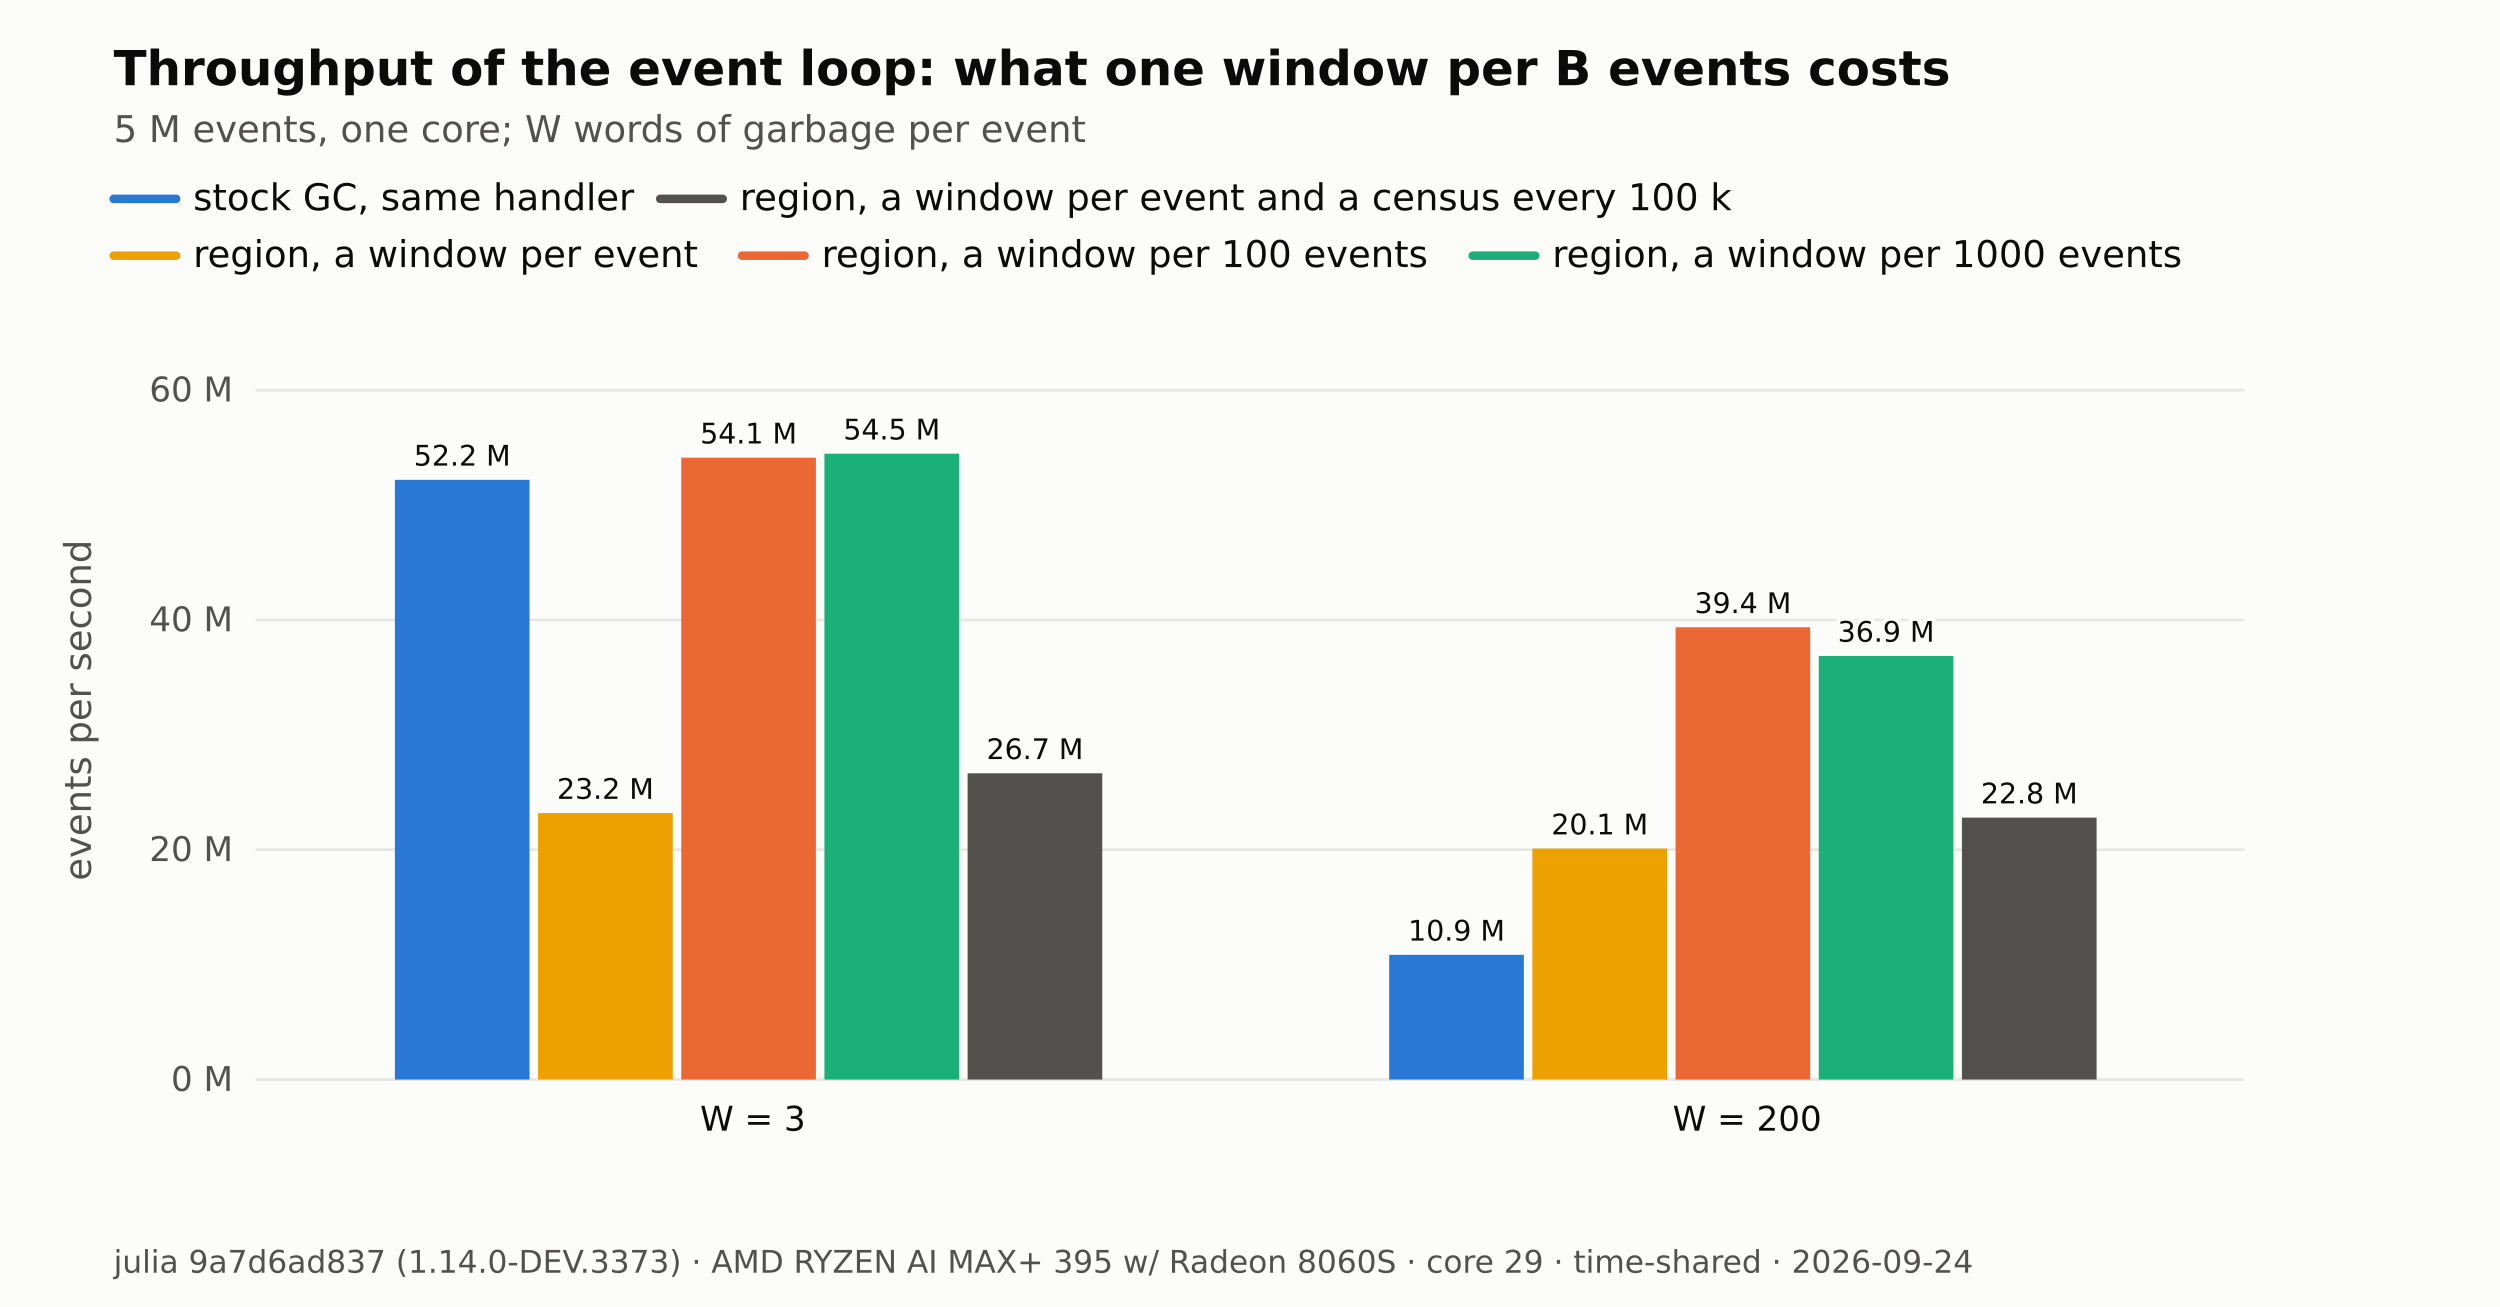
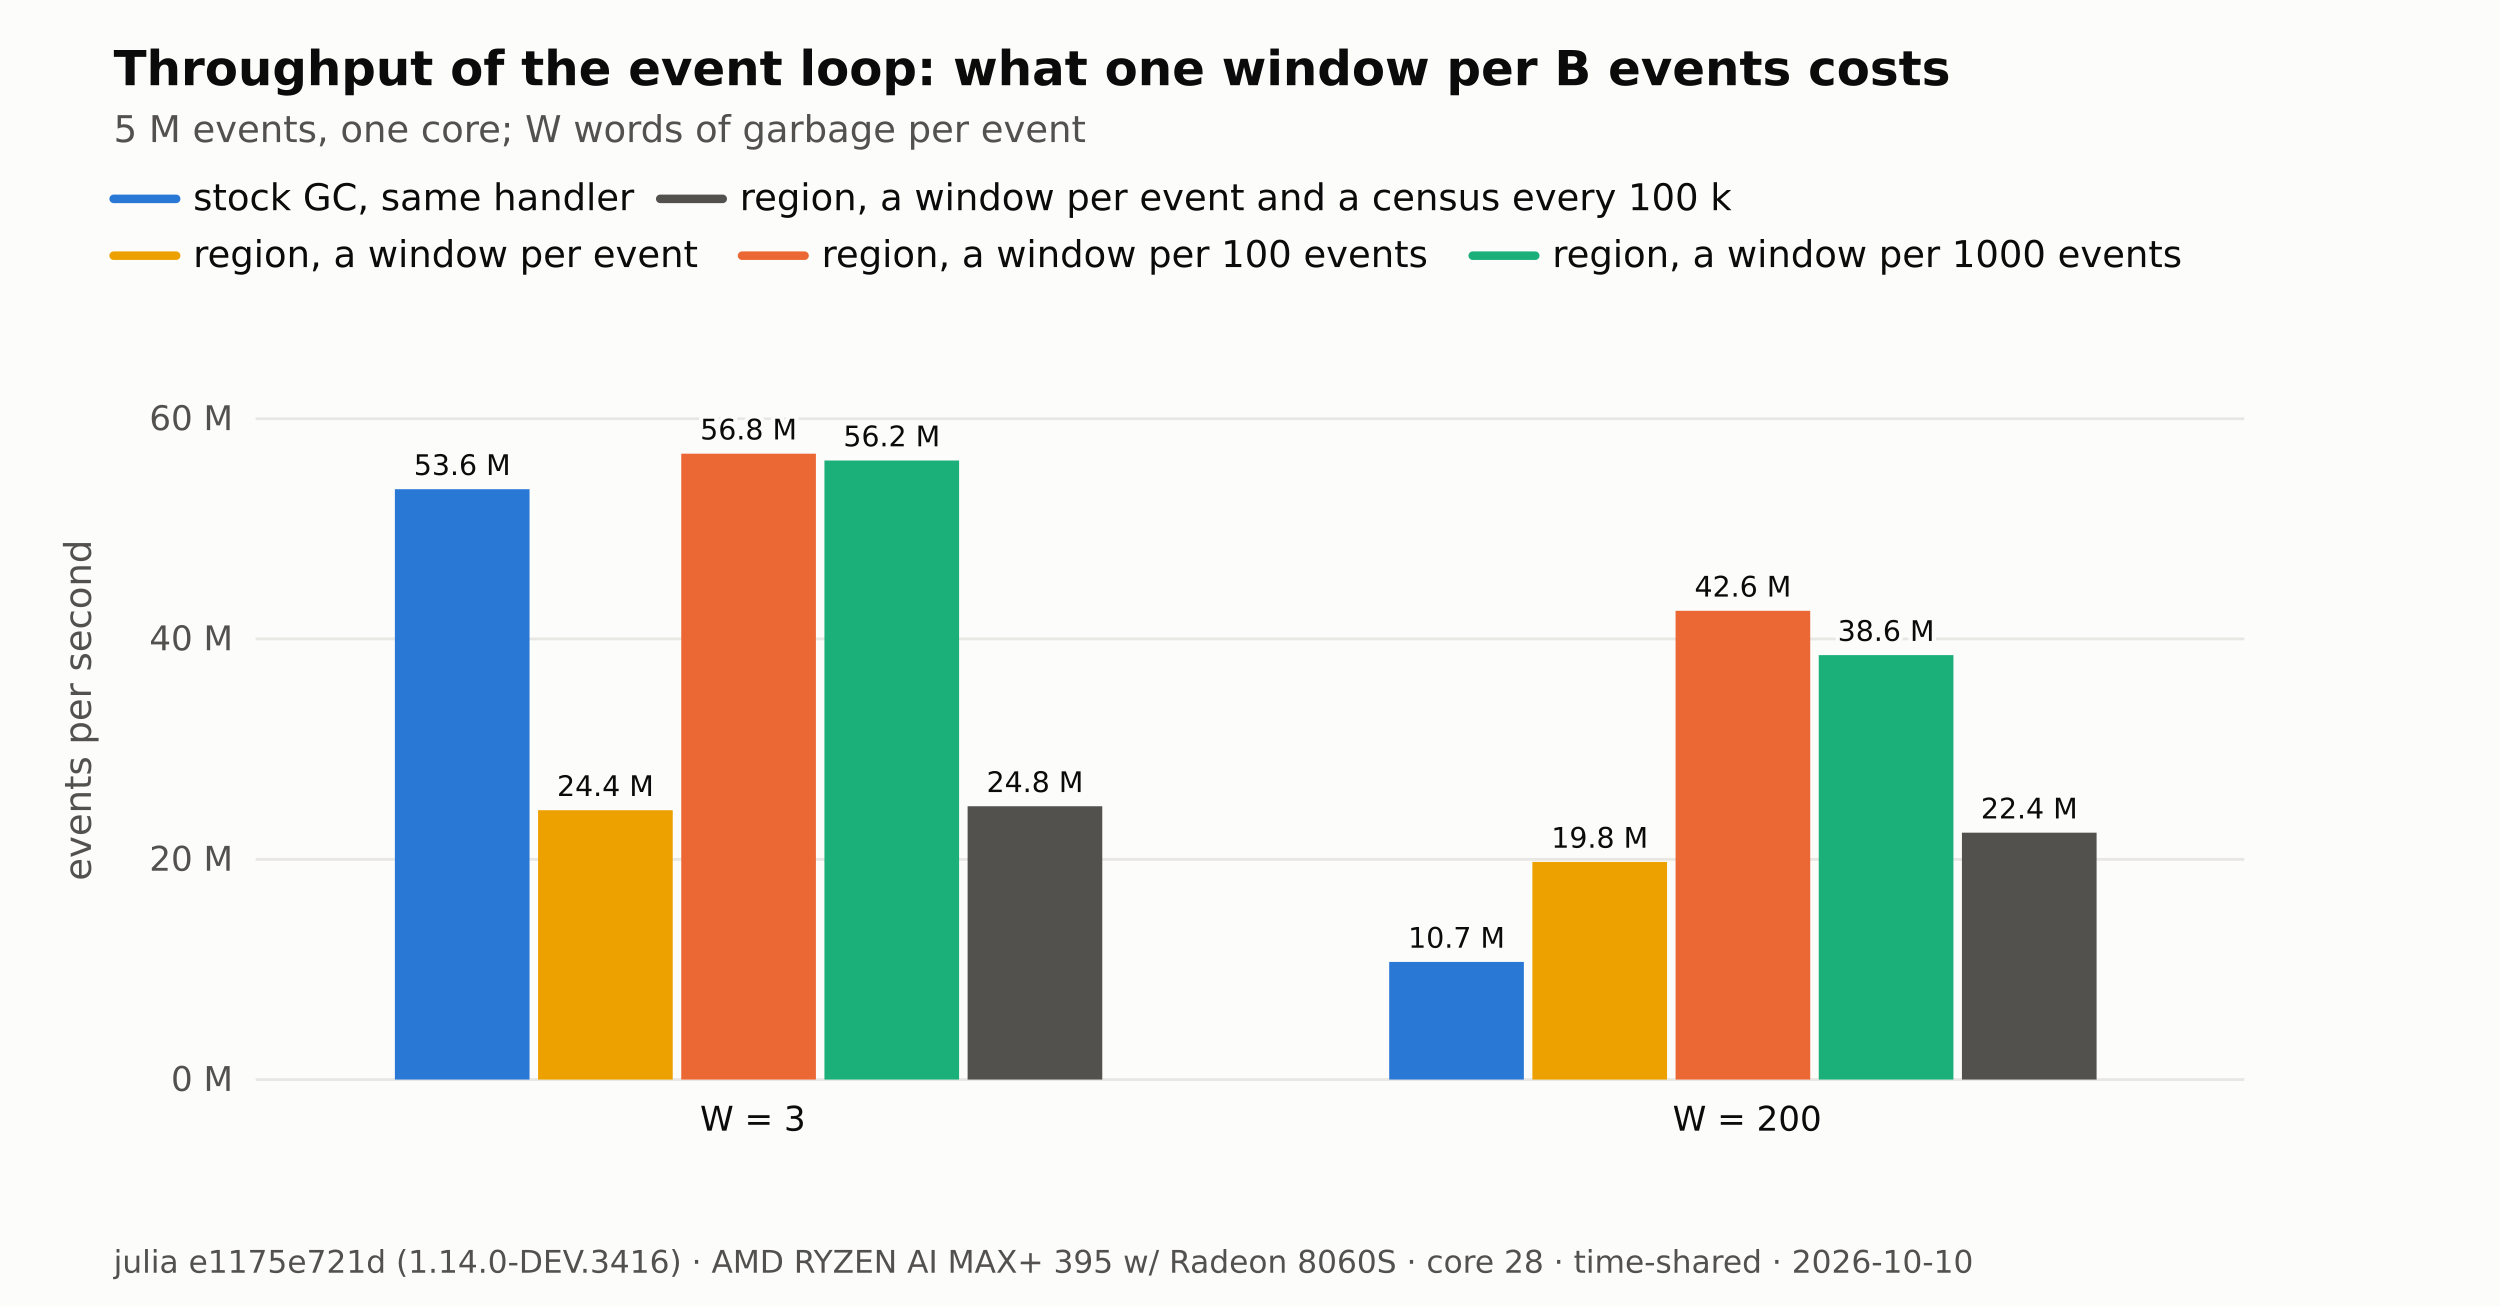
<svg xmlns="http://www.w3.org/2000/svg" viewBox="0 0 880 460" font-size="13">
  <rect width="880" height="460" fill="#fcfcfb" />
  <text x="40.0" y="30.0" font-family="DejaVu Sans, sans-serif" font-size="17" fill="#0b0b0b" text-anchor="start" font-weight="bold">Throughput of the event loop: what one window per B events costs</text>
  <text x="40.0" y="50.0" font-family="DejaVu Sans, sans-serif" font-size="13" fill="#52514e" text-anchor="start">5 M events, one core; W words of garbage per event</text>
  <line x1="40" y1="70" x2="62" y2="70" stroke="#2a78d6" stroke-width="3" stroke-linecap="round" />
  <text x="68.0" y="74.0" font-family="DejaVu Sans, sans-serif" font-size="13" fill="#0b0b0b" text-anchor="start">stock GC, same handler</text>
  <line x1="232.4" y1="70" x2="254.4" y2="70" stroke="#52514e" stroke-width="3" stroke-linecap="round" />
  <text x="260.4" y="74.0" font-family="DejaVu Sans, sans-serif" font-size="13" fill="#0b0b0b" text-anchor="start">region, a window per event and a census every 100 k</text>
  <line x1="40" y1="90" x2="62" y2="90" stroke="#eda100" stroke-width="3" stroke-linecap="round" />
  <text x="68.0" y="94.0" font-family="DejaVu Sans, sans-serif" font-size="13" fill="#0b0b0b" text-anchor="start">region, a window per event</text>
  <line x1="261.2" y1="90" x2="283.2" y2="90" stroke="#eb6834" stroke-width="3" stroke-linecap="round" />
  <text x="289.2" y="94.0" font-family="DejaVu Sans, sans-serif" font-size="13" fill="#0b0b0b" text-anchor="start">region, a window per 100 events</text>
  <line x1="518.4" y1="90" x2="540.4" y2="90" stroke="#1baf7a" stroke-width="3" stroke-linecap="round" />
  <text x="546.4" y="94.0" font-family="DejaVu Sans, sans-serif" font-size="13" fill="#0b0b0b" text-anchor="start">region, a window per 1000 events</text>
  <line x1="90" y1="380.0" x2="790" y2="380.0" stroke="#e8e7e4" stroke-width="1" />
  <text x="82.0" y="384.0" font-family="DejaVu Sans, sans-serif" font-size="12" fill="#52514e" text-anchor="end">0 M</text>
-   <line x1="90" y1="299.1" x2="790" y2="299.1" stroke="#e8e7e4" stroke-width="1" />
-   <text x="82.0" y="303.1" font-family="DejaVu Sans, sans-serif" font-size="12" fill="#52514e" text-anchor="end">20 M</text>
-   <line x1="90" y1="218.2" x2="790" y2="218.2" stroke="#e8e7e4" stroke-width="1" />
-   <text x="82.0" y="222.2" font-family="DejaVu Sans, sans-serif" font-size="12" fill="#52514e" text-anchor="end">40 M</text>
-   <line x1="90" y1="137.3" x2="790" y2="137.3" stroke="#e8e7e4" stroke-width="1" />
-   <text x="82.0" y="141.3" font-family="DejaVu Sans, sans-serif" font-size="12" fill="#52514e" text-anchor="end">60 M</text>
-   <rect x="139.0" y="168.9" width="47.4" height="211.1" fill="#2a78d6" />
-   <text x="162.7" y="163.9" font-family="DejaVu Sans, sans-serif" font-size="10" fill="#0b0b0b" text-anchor="middle" paint-order="stroke" stroke="#fcfcfb" stroke-width="3" stroke-linejoin="round">52.2 M</text>
-   <rect x="189.4" y="286.2" width="47.4" height="93.8" fill="#eda100" />
-   <text x="213.1" y="281.2" font-family="DejaVu Sans, sans-serif" font-size="10" fill="#0b0b0b" text-anchor="middle" paint-order="stroke" stroke="#fcfcfb" stroke-width="3" stroke-linejoin="round">23.2 M</text>
-   <rect x="239.8" y="161.1" width="47.4" height="218.9" fill="#eb6834" />
-   <text x="263.5" y="156.1" font-family="DejaVu Sans, sans-serif" font-size="10" fill="#0b0b0b" text-anchor="middle" paint-order="stroke" stroke="#fcfcfb" stroke-width="3" stroke-linejoin="round">54.1 M</text>
-   <rect x="290.2" y="159.7" width="47.4" height="220.3" fill="#1baf7a" />
-   <text x="313.9" y="154.7" font-family="DejaVu Sans, sans-serif" font-size="10" fill="#0b0b0b" text-anchor="middle" paint-order="stroke" stroke="#fcfcfb" stroke-width="3" stroke-linejoin="round">54.5 M</text>
-   <rect x="340.6" y="272.2" width="47.4" height="107.8" fill="#52514e" />
-   <text x="364.3" y="267.2" font-family="DejaVu Sans, sans-serif" font-size="10" fill="#0b0b0b" text-anchor="middle" paint-order="stroke" stroke="#fcfcfb" stroke-width="3" stroke-linejoin="round">26.7 M</text>
+   <line x1="90" y1="302.5" x2="790" y2="302.5" stroke="#e8e7e4" stroke-width="1" />
+   <text x="82.0" y="306.5" font-family="DejaVu Sans, sans-serif" font-size="12" fill="#52514e" text-anchor="end">20 M</text>
+   <line x1="90" y1="224.9" x2="790" y2="224.9" stroke="#e8e7e4" stroke-width="1" />
+   <text x="82.0" y="228.9" font-family="DejaVu Sans, sans-serif" font-size="12" fill="#52514e" text-anchor="end">40 M</text>
+   <line x1="90" y1="147.4" x2="790" y2="147.4" stroke="#e8e7e4" stroke-width="1" />
+   <text x="82.0" y="151.4" font-family="DejaVu Sans, sans-serif" font-size="12" fill="#52514e" text-anchor="end">60 M</text>
+   <rect x="139.0" y="172.2" width="47.4" height="207.8" fill="#2a78d6" />
+   <text x="162.7" y="167.2" font-family="DejaVu Sans, sans-serif" font-size="10" fill="#0b0b0b" text-anchor="middle" paint-order="stroke" stroke="#fcfcfb" stroke-width="3" stroke-linejoin="round">53.6 M</text>
+   <rect x="189.4" y="285.2" width="47.4" height="94.8" fill="#eda100" />
+   <text x="213.1" y="280.2" font-family="DejaVu Sans, sans-serif" font-size="10" fill="#0b0b0b" text-anchor="middle" paint-order="stroke" stroke="#fcfcfb" stroke-width="3" stroke-linejoin="round">24.4 M</text>
+   <rect x="239.8" y="159.7" width="47.4" height="220.3" fill="#eb6834" />
+   <text x="263.5" y="154.7" font-family="DejaVu Sans, sans-serif" font-size="10" fill="#0b0b0b" text-anchor="middle" paint-order="stroke" stroke="#fcfcfb" stroke-width="3" stroke-linejoin="round">56.8 M</text>
+   <rect x="290.2" y="162.1" width="47.4" height="217.9" fill="#1baf7a" />
+   <text x="313.9" y="157.1" font-family="DejaVu Sans, sans-serif" font-size="10" fill="#0b0b0b" text-anchor="middle" paint-order="stroke" stroke="#fcfcfb" stroke-width="3" stroke-linejoin="round">56.2 M</text>
+   <rect x="340.6" y="283.8" width="47.4" height="96.2" fill="#52514e" />
+   <text x="364.3" y="278.8" font-family="DejaVu Sans, sans-serif" font-size="10" fill="#0b0b0b" text-anchor="middle" paint-order="stroke" stroke="#fcfcfb" stroke-width="3" stroke-linejoin="round">24.8 M</text>
  <text x="265.0" y="398.0" font-family="DejaVu Sans, sans-serif" font-size="12" fill="#0b0b0b" text-anchor="middle">W = 3</text>
-   <rect x="489.0" y="336.1" width="47.4" height="43.9" fill="#2a78d6" />
-   <text x="512.7" y="331.1" font-family="DejaVu Sans, sans-serif" font-size="10" fill="#0b0b0b" text-anchor="middle" paint-order="stroke" stroke="#fcfcfb" stroke-width="3" stroke-linejoin="round">10.9 M</text>
-   <rect x="539.4" y="298.7" width="47.4" height="81.3" fill="#eda100" />
-   <text x="563.1" y="293.7" font-family="DejaVu Sans, sans-serif" font-size="10" fill="#0b0b0b" text-anchor="middle" paint-order="stroke" stroke="#fcfcfb" stroke-width="3" stroke-linejoin="round">20.1 M</text>
-   <rect x="589.8" y="220.8" width="47.4" height="159.2" fill="#eb6834" />
-   <text x="613.5" y="215.8" font-family="DejaVu Sans, sans-serif" font-size="10" fill="#0b0b0b" text-anchor="middle" paint-order="stroke" stroke="#fcfcfb" stroke-width="3" stroke-linejoin="round">39.4 M</text>
-   <rect x="640.2" y="230.9" width="47.4" height="149.1" fill="#1baf7a" />
-   <text x="663.9" y="225.9" font-family="DejaVu Sans, sans-serif" font-size="10" fill="#0b0b0b" text-anchor="middle" paint-order="stroke" stroke="#fcfcfb" stroke-width="3" stroke-linejoin="round">36.9 M</text>
-   <rect x="690.6" y="287.8" width="47.4" height="92.2" fill="#52514e" />
-   <text x="714.3" y="282.8" font-family="DejaVu Sans, sans-serif" font-size="10" fill="#0b0b0b" text-anchor="middle" paint-order="stroke" stroke="#fcfcfb" stroke-width="3" stroke-linejoin="round">22.8 M</text>
+   <rect x="489.0" y="338.6" width="47.4" height="41.4" fill="#2a78d6" />
+   <text x="512.7" y="333.6" font-family="DejaVu Sans, sans-serif" font-size="10" fill="#0b0b0b" text-anchor="middle" paint-order="stroke" stroke="#fcfcfb" stroke-width="3" stroke-linejoin="round">10.7 M</text>
+   <rect x="539.4" y="303.4" width="47.4" height="76.6" fill="#eda100" />
+   <text x="563.1" y="298.4" font-family="DejaVu Sans, sans-serif" font-size="10" fill="#0b0b0b" text-anchor="middle" paint-order="stroke" stroke="#fcfcfb" stroke-width="3" stroke-linejoin="round">19.8 M</text>
+   <rect x="589.8" y="215.0" width="47.4" height="165.0" fill="#eb6834" />
+   <text x="613.5" y="210.0" font-family="DejaVu Sans, sans-serif" font-size="10" fill="#0b0b0b" text-anchor="middle" paint-order="stroke" stroke="#fcfcfb" stroke-width="3" stroke-linejoin="round">42.6 M</text>
+   <rect x="640.2" y="230.6" width="47.4" height="149.4" fill="#1baf7a" />
+   <text x="663.9" y="225.6" font-family="DejaVu Sans, sans-serif" font-size="10" fill="#0b0b0b" text-anchor="middle" paint-order="stroke" stroke="#fcfcfb" stroke-width="3" stroke-linejoin="round">38.6 M</text>
+   <rect x="690.6" y="293.1" width="47.4" height="86.9" fill="#52514e" />
+   <text x="714.3" y="288.1" font-family="DejaVu Sans, sans-serif" font-size="10" fill="#0b0b0b" text-anchor="middle" paint-order="stroke" stroke="#fcfcfb" stroke-width="3" stroke-linejoin="round">22.4 M</text>
  <text x="615.0" y="398.0" font-family="DejaVu Sans, sans-serif" font-size="12" fill="#0b0b0b" text-anchor="middle">W = 200</text>
  <text x="32.0" y="250.0" font-family="DejaVu Sans, sans-serif" font-size="13" fill="#52514e" text-anchor="middle" transform="rotate(-90 32 250.0)">events per second</text>
-   <text x="40.0" y="448.0" font-family="DejaVu Sans, sans-serif" font-size="11" fill="#52514e" text-anchor="start">julia 9a7d6ad837 (1.14.0-DEV.3373) · AMD RYZEN AI MAX+ 395 w/ Radeon 8060S · core 29 · time-shared · 2026-09-24</text>
+   <text x="40.0" y="448.0" font-family="DejaVu Sans, sans-serif" font-size="11" fill="#52514e" text-anchor="start">julia e1175e721d (1.14.0-DEV.3416) · AMD RYZEN AI MAX+ 395 w/ Radeon 8060S · core 28 · time-shared · 2026-10-10</text>
</svg>
